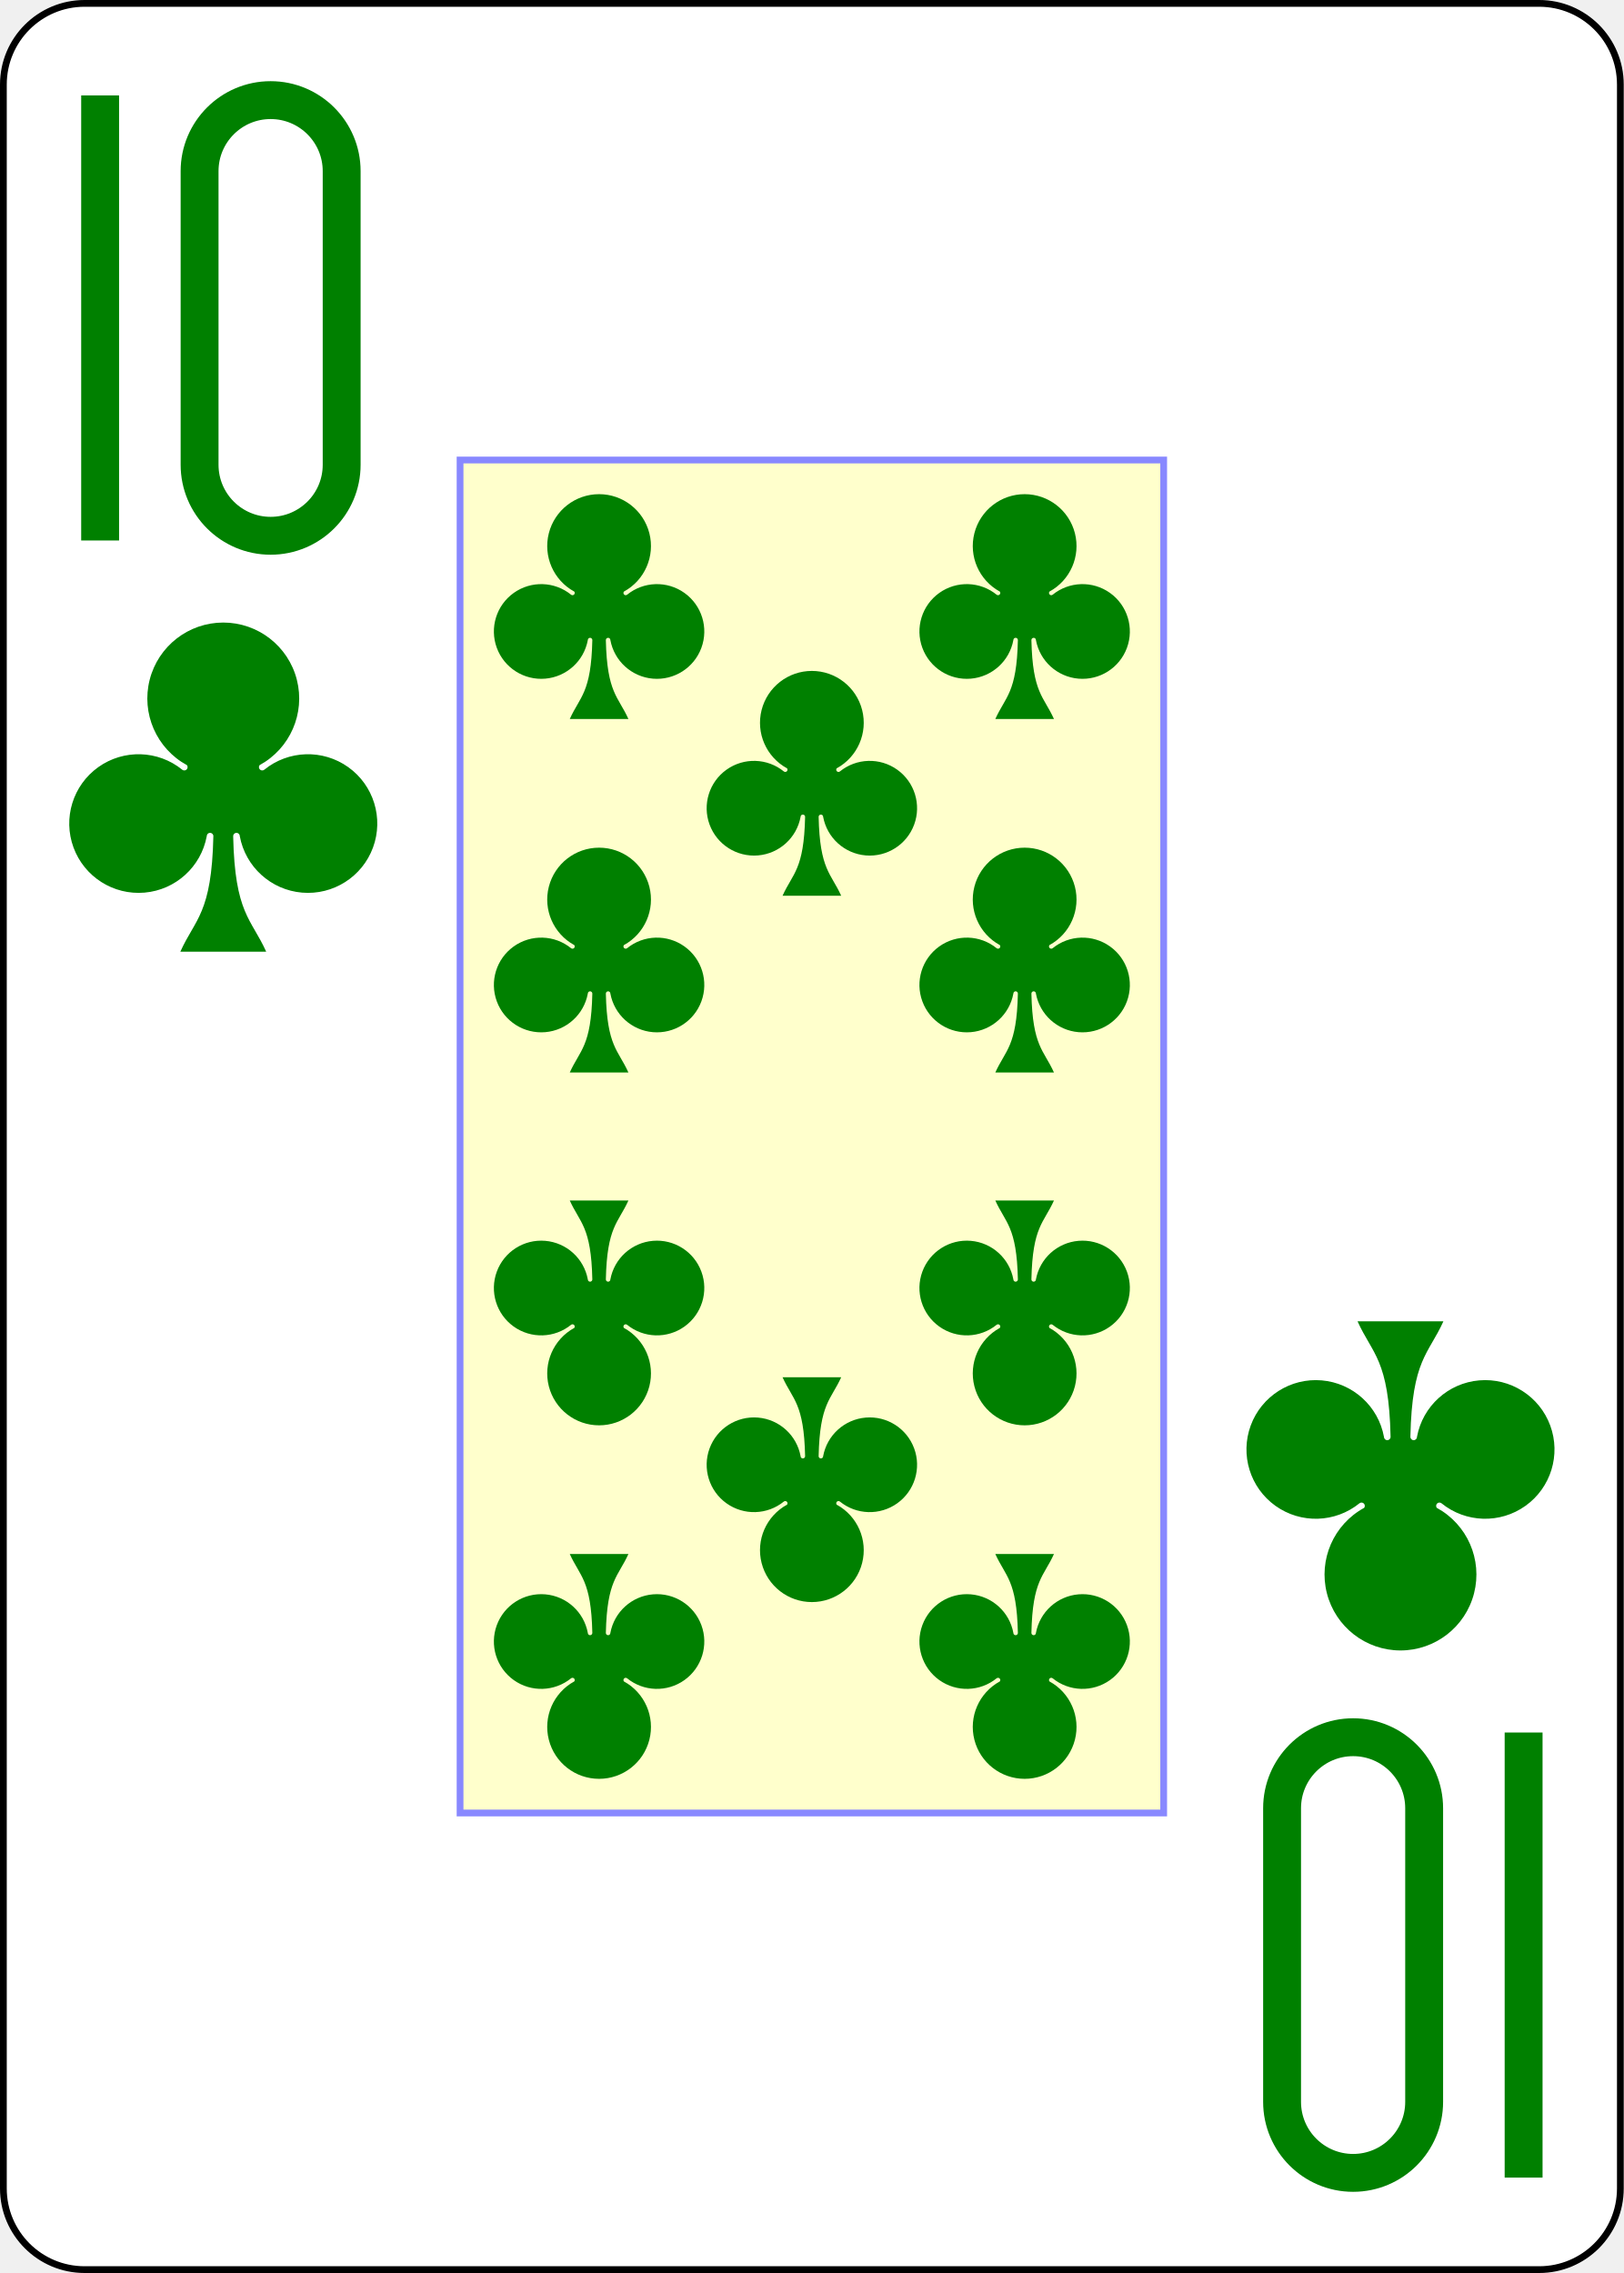
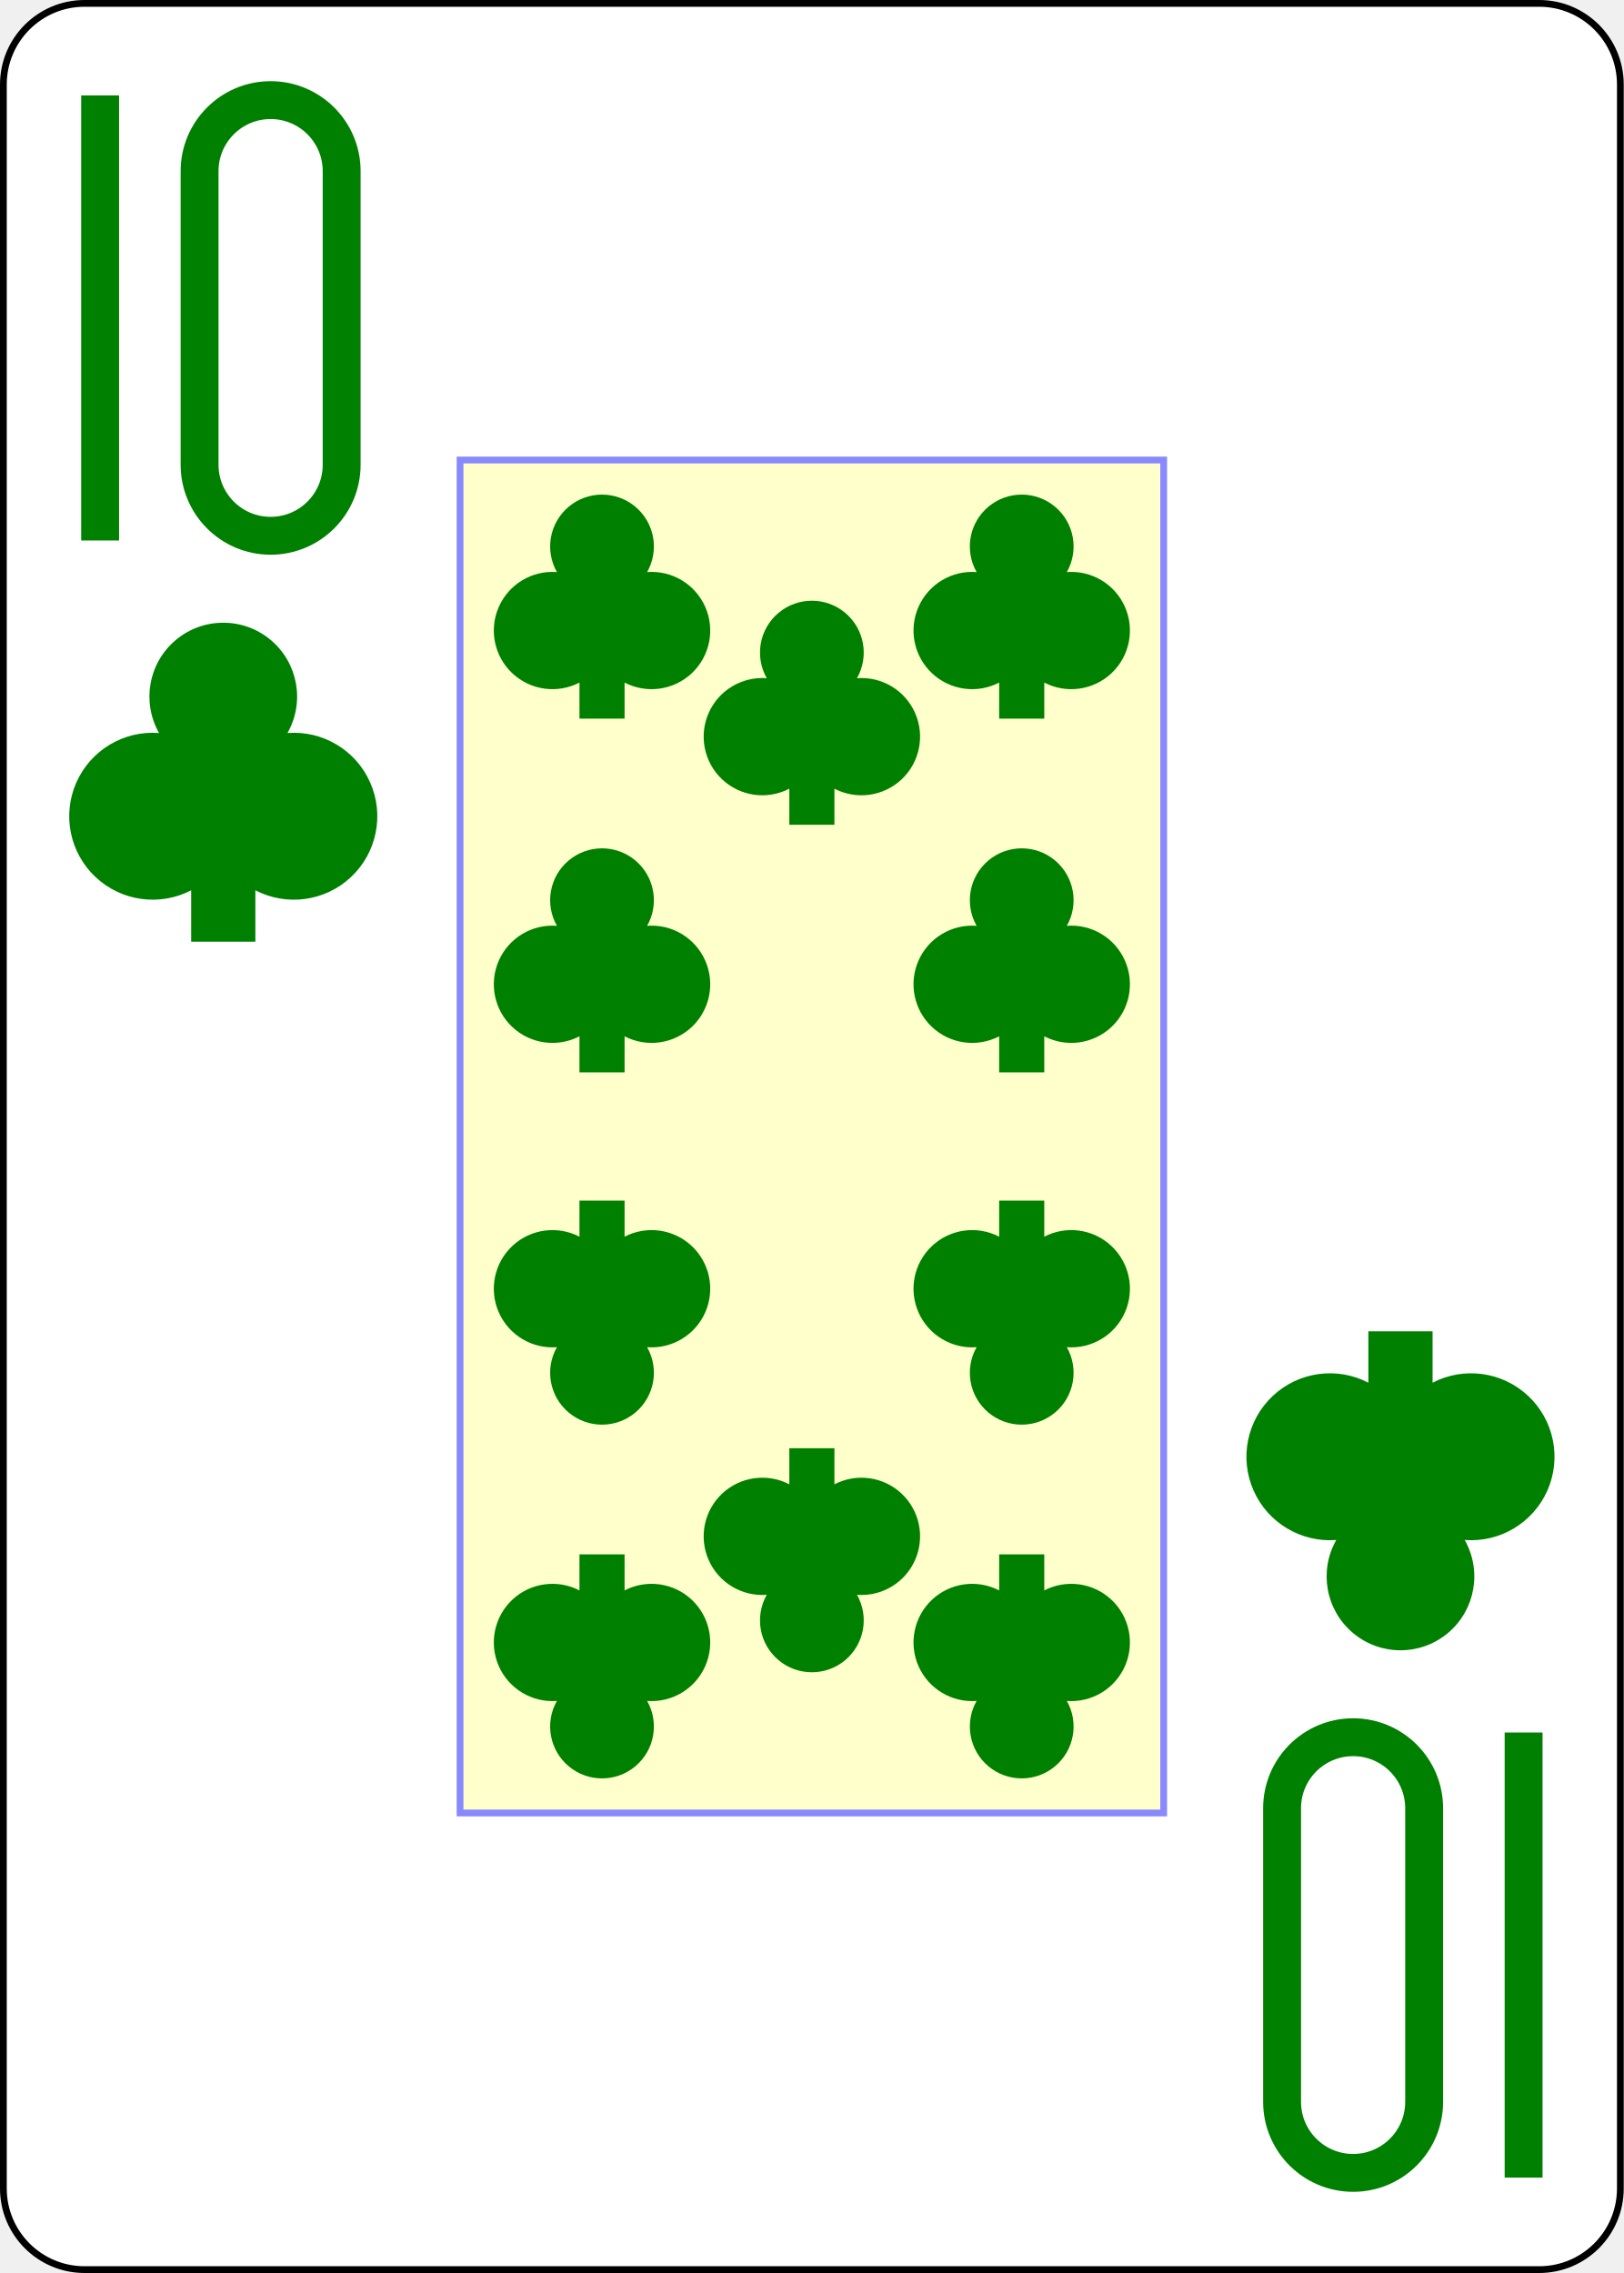
<svg xmlns="http://www.w3.org/2000/svg" xmlns:xlink="http://www.w3.org/1999/xlink" class="card" face="TC" height="3.5in" preserveAspectRatio="none" viewBox="-120 -168 240 336" width="2.5in">
  <symbol id="SCT" viewBox="-600 -600 1200 1200" preserveAspectRatio="xMinYMid">
-     <path d="M30 150C35 385 85 400 130 500L-130 500C-85 400 -35 385 -30 150A10 10 0 0 0 -50 150A210 210 0 1 1 -124 -51A10 10 0 0 0 -110 -65A230 230 0 1 1 110 -65A10 10 0 0 0 124 -51A210 210 0 1 1 50 150A10 10 0 0 0 30 150Z" fill="green" />
+     <path d="M-100 500L100 500L100 340A260 260 0 1 0 200 -150A230 230 0 1 0 -200 -150A260 260 0 1 0 -100 340Z" fill="green" />
  </symbol>
  <symbol id="VCT" viewBox="-500 -500 1000 1000" preserveAspectRatio="xMinYMid">
    <path d="M-260 430L-260 -430M-50 0L-50 -310A150 150 0 0 1 250 -310L250 310A150 150 0 0 1 -50 310Z" stroke="green" stroke-width="80" stroke-linecap="square" stroke-miterlimit="1.5" fill="none" />
  </symbol>
  <defs>
    <rect id="XCT" width="104" height="200" x="-52" y="-100" />
  </defs>
  <rect width="239" height="335" x="-119.5" y="-167.5" rx="12" ry="12" fill="white" stroke="black" />
  <use xlink:href="#XCT" stroke="#88f" fill="#FFC" />
  <use xlink:href="#VCT" height="70" x="-122" y="-156" />
-   <use xlink:href="#SCT" height="58.558" x="-116.279" y="-81" />
-   <use xlink:href="#SCT" height="40" x="-51.45" y="-98.384" />
-   <use xlink:href="#SCT" height="40" x="11.45" y="-98.384" />
-   <use xlink:href="#SCT" height="40" x="-51.45" y="-46.128" />
-   <use xlink:href="#SCT" height="40" x="11.45" y="-46.128" />
-   <use xlink:href="#SCT" height="40" x="-20" y="-72.256" />
+   <use xlink:href="#SCT" height="56.946" x="-115.473" y="-81" />
+   <use xlink:href="#SCT" height="40" x="-51.017" y="-98.434" />
+   <use xlink:href="#SCT" height="40" x="11.017" y="-98.434" />
+   <use xlink:href="#SCT" height="40" x="-51.017" y="-46.144" />
+   <use xlink:href="#SCT" height="40" x="11.017" y="-46.144" />
+   <use xlink:href="#SCT" height="40" x="-20" y="-82.747" />
  <g transform="rotate(180)">
    <use xlink:href="#VCT" height="70" x="-122" y="-156" />
-     <use xlink:href="#SCT" height="58.558" x="-116.279" y="-81" />
-     <use xlink:href="#SCT" height="40" x="-51.45" y="-98.384" />
-     <use xlink:href="#SCT" height="40" x="11.45" y="-98.384" />
-     <use xlink:href="#SCT" height="40" x="-51.45" y="-46.128" />
-     <use xlink:href="#SCT" height="40" x="11.45" y="-46.128" />
-     <use xlink:href="#SCT" height="40" x="-20" y="-72.256" />
+     <use xlink:href="#SCT" height="56.946" x="-115.473" y="-81" />
+     <use xlink:href="#SCT" height="40" x="-51.017" y="-98.434" />
+     <use xlink:href="#SCT" height="40" x="11.017" y="-98.434" />
+     <use xlink:href="#SCT" height="40" x="-51.017" y="-46.144" />
+     <use xlink:href="#SCT" height="40" x="11.017" y="-46.144" />
+     <use xlink:href="#SCT" height="40" x="-20" y="-82.747" />
  </g>
</svg>
